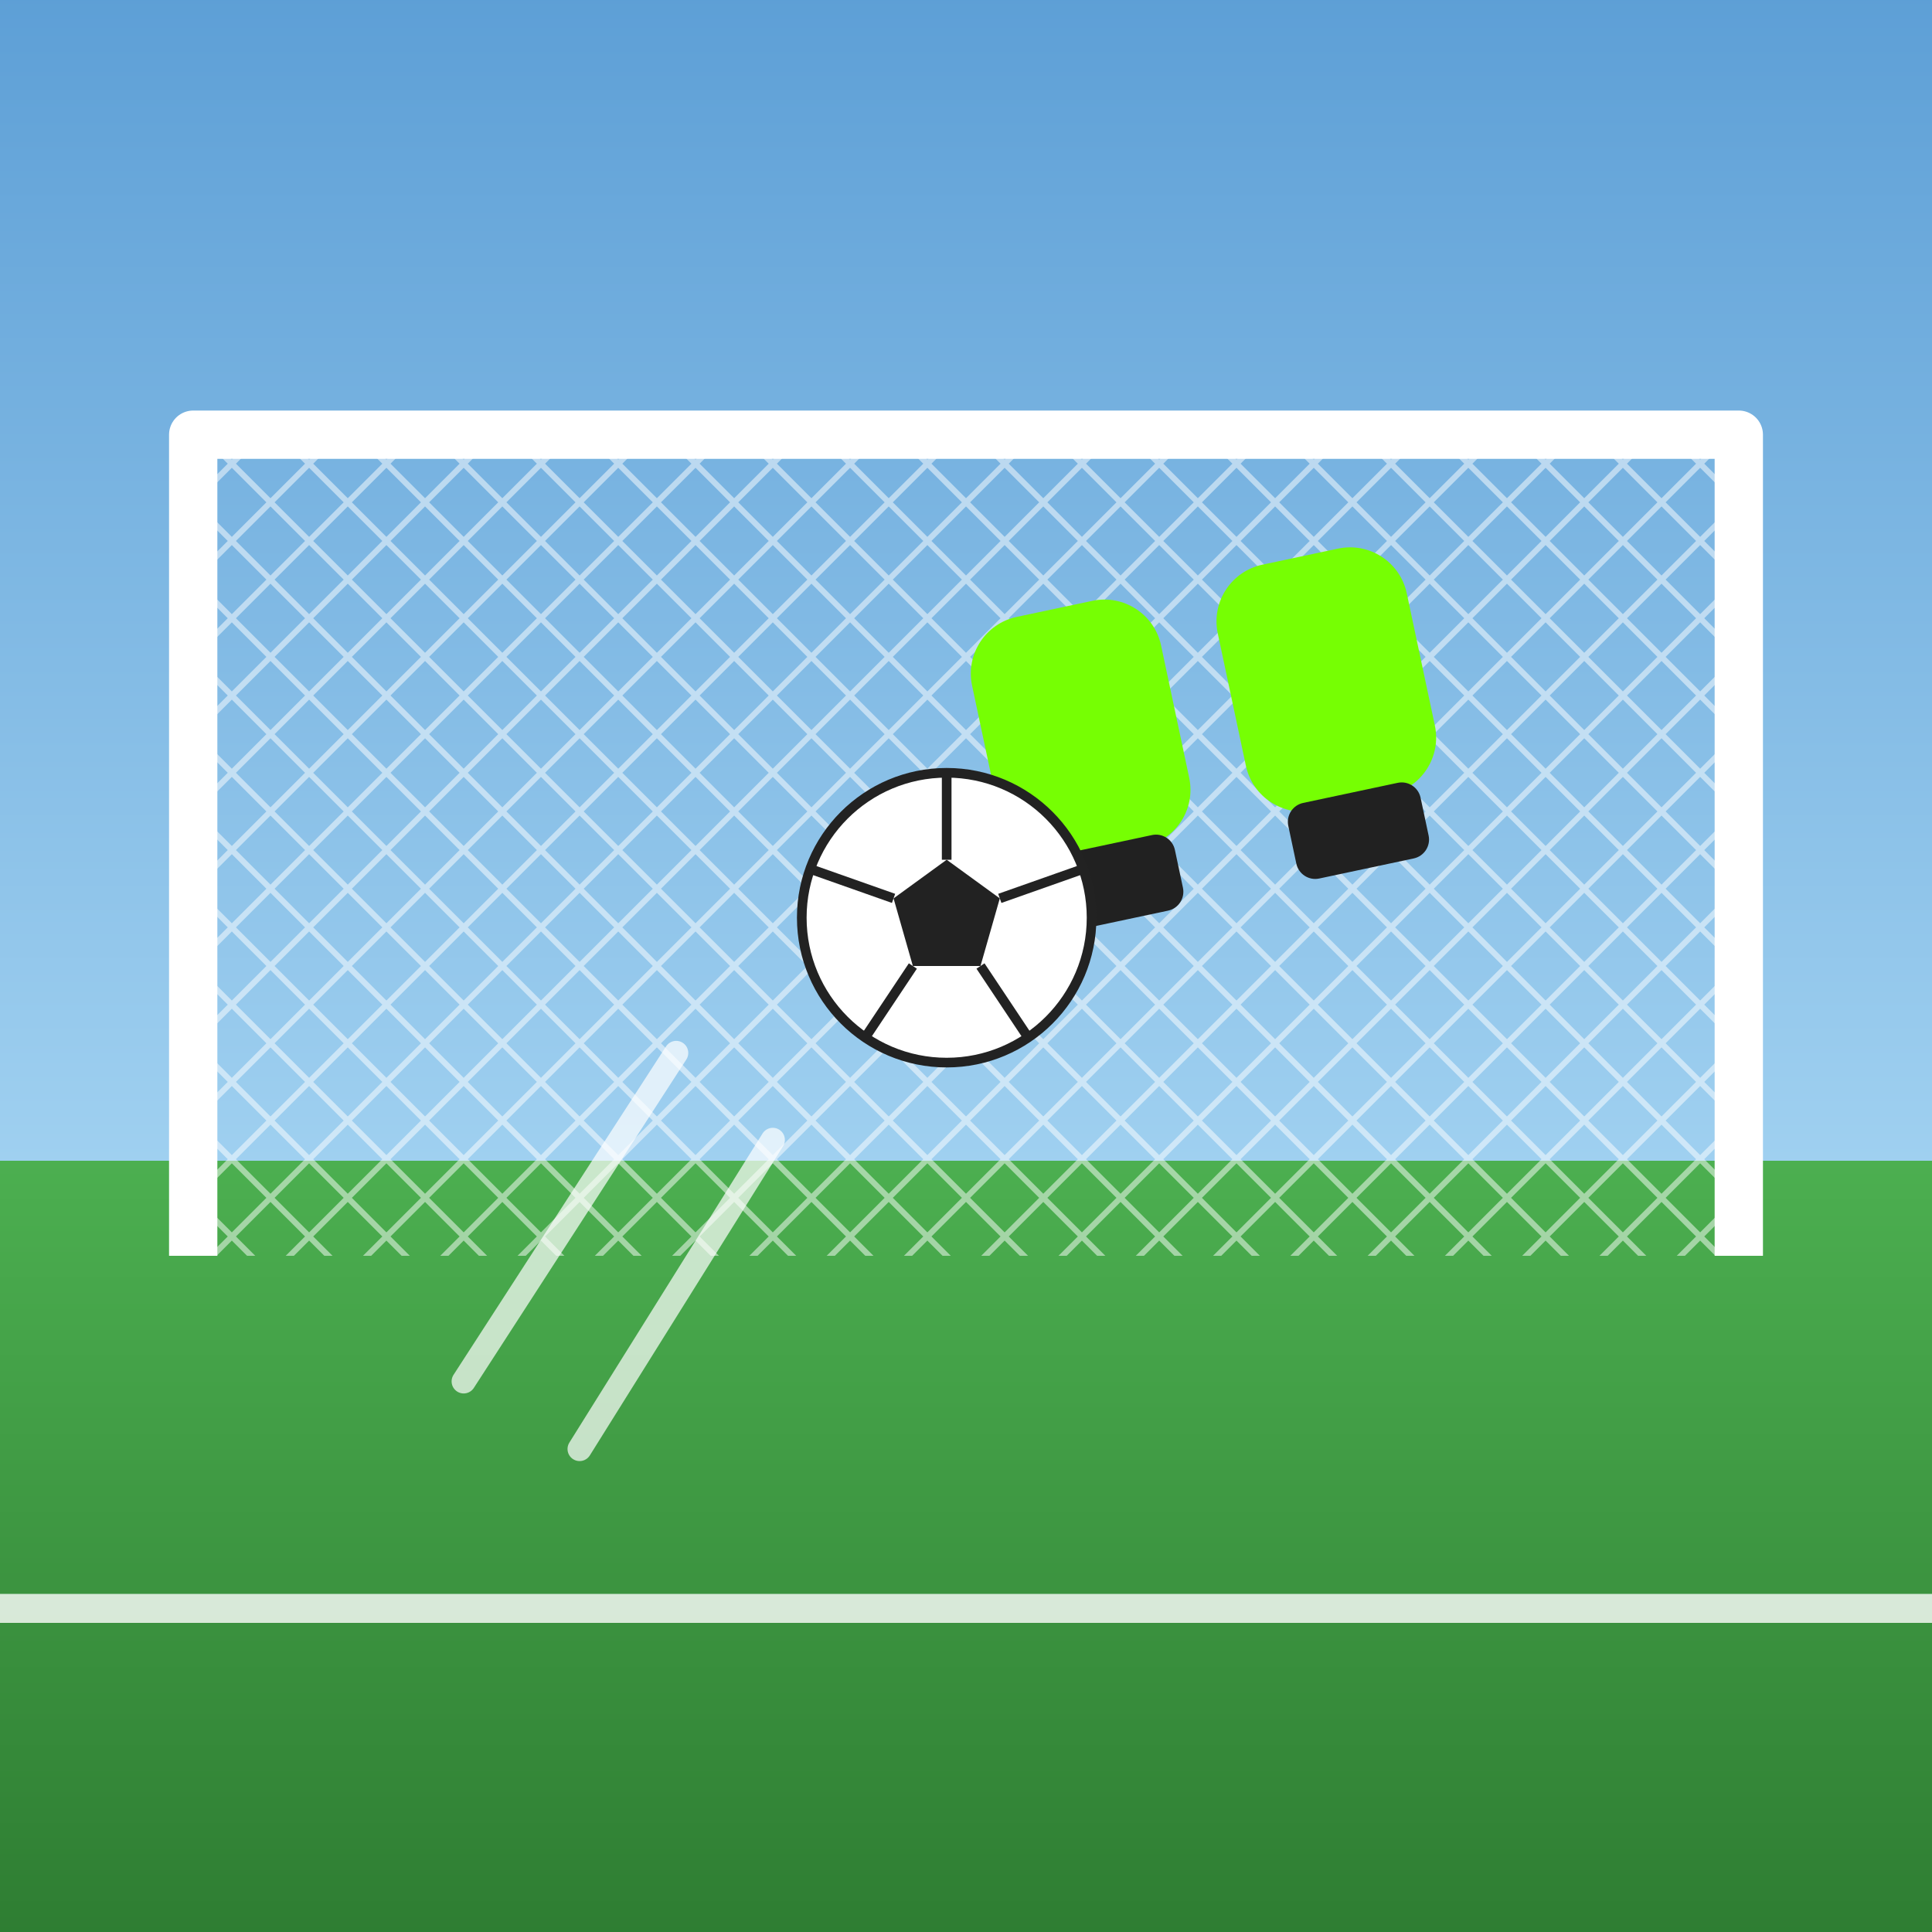
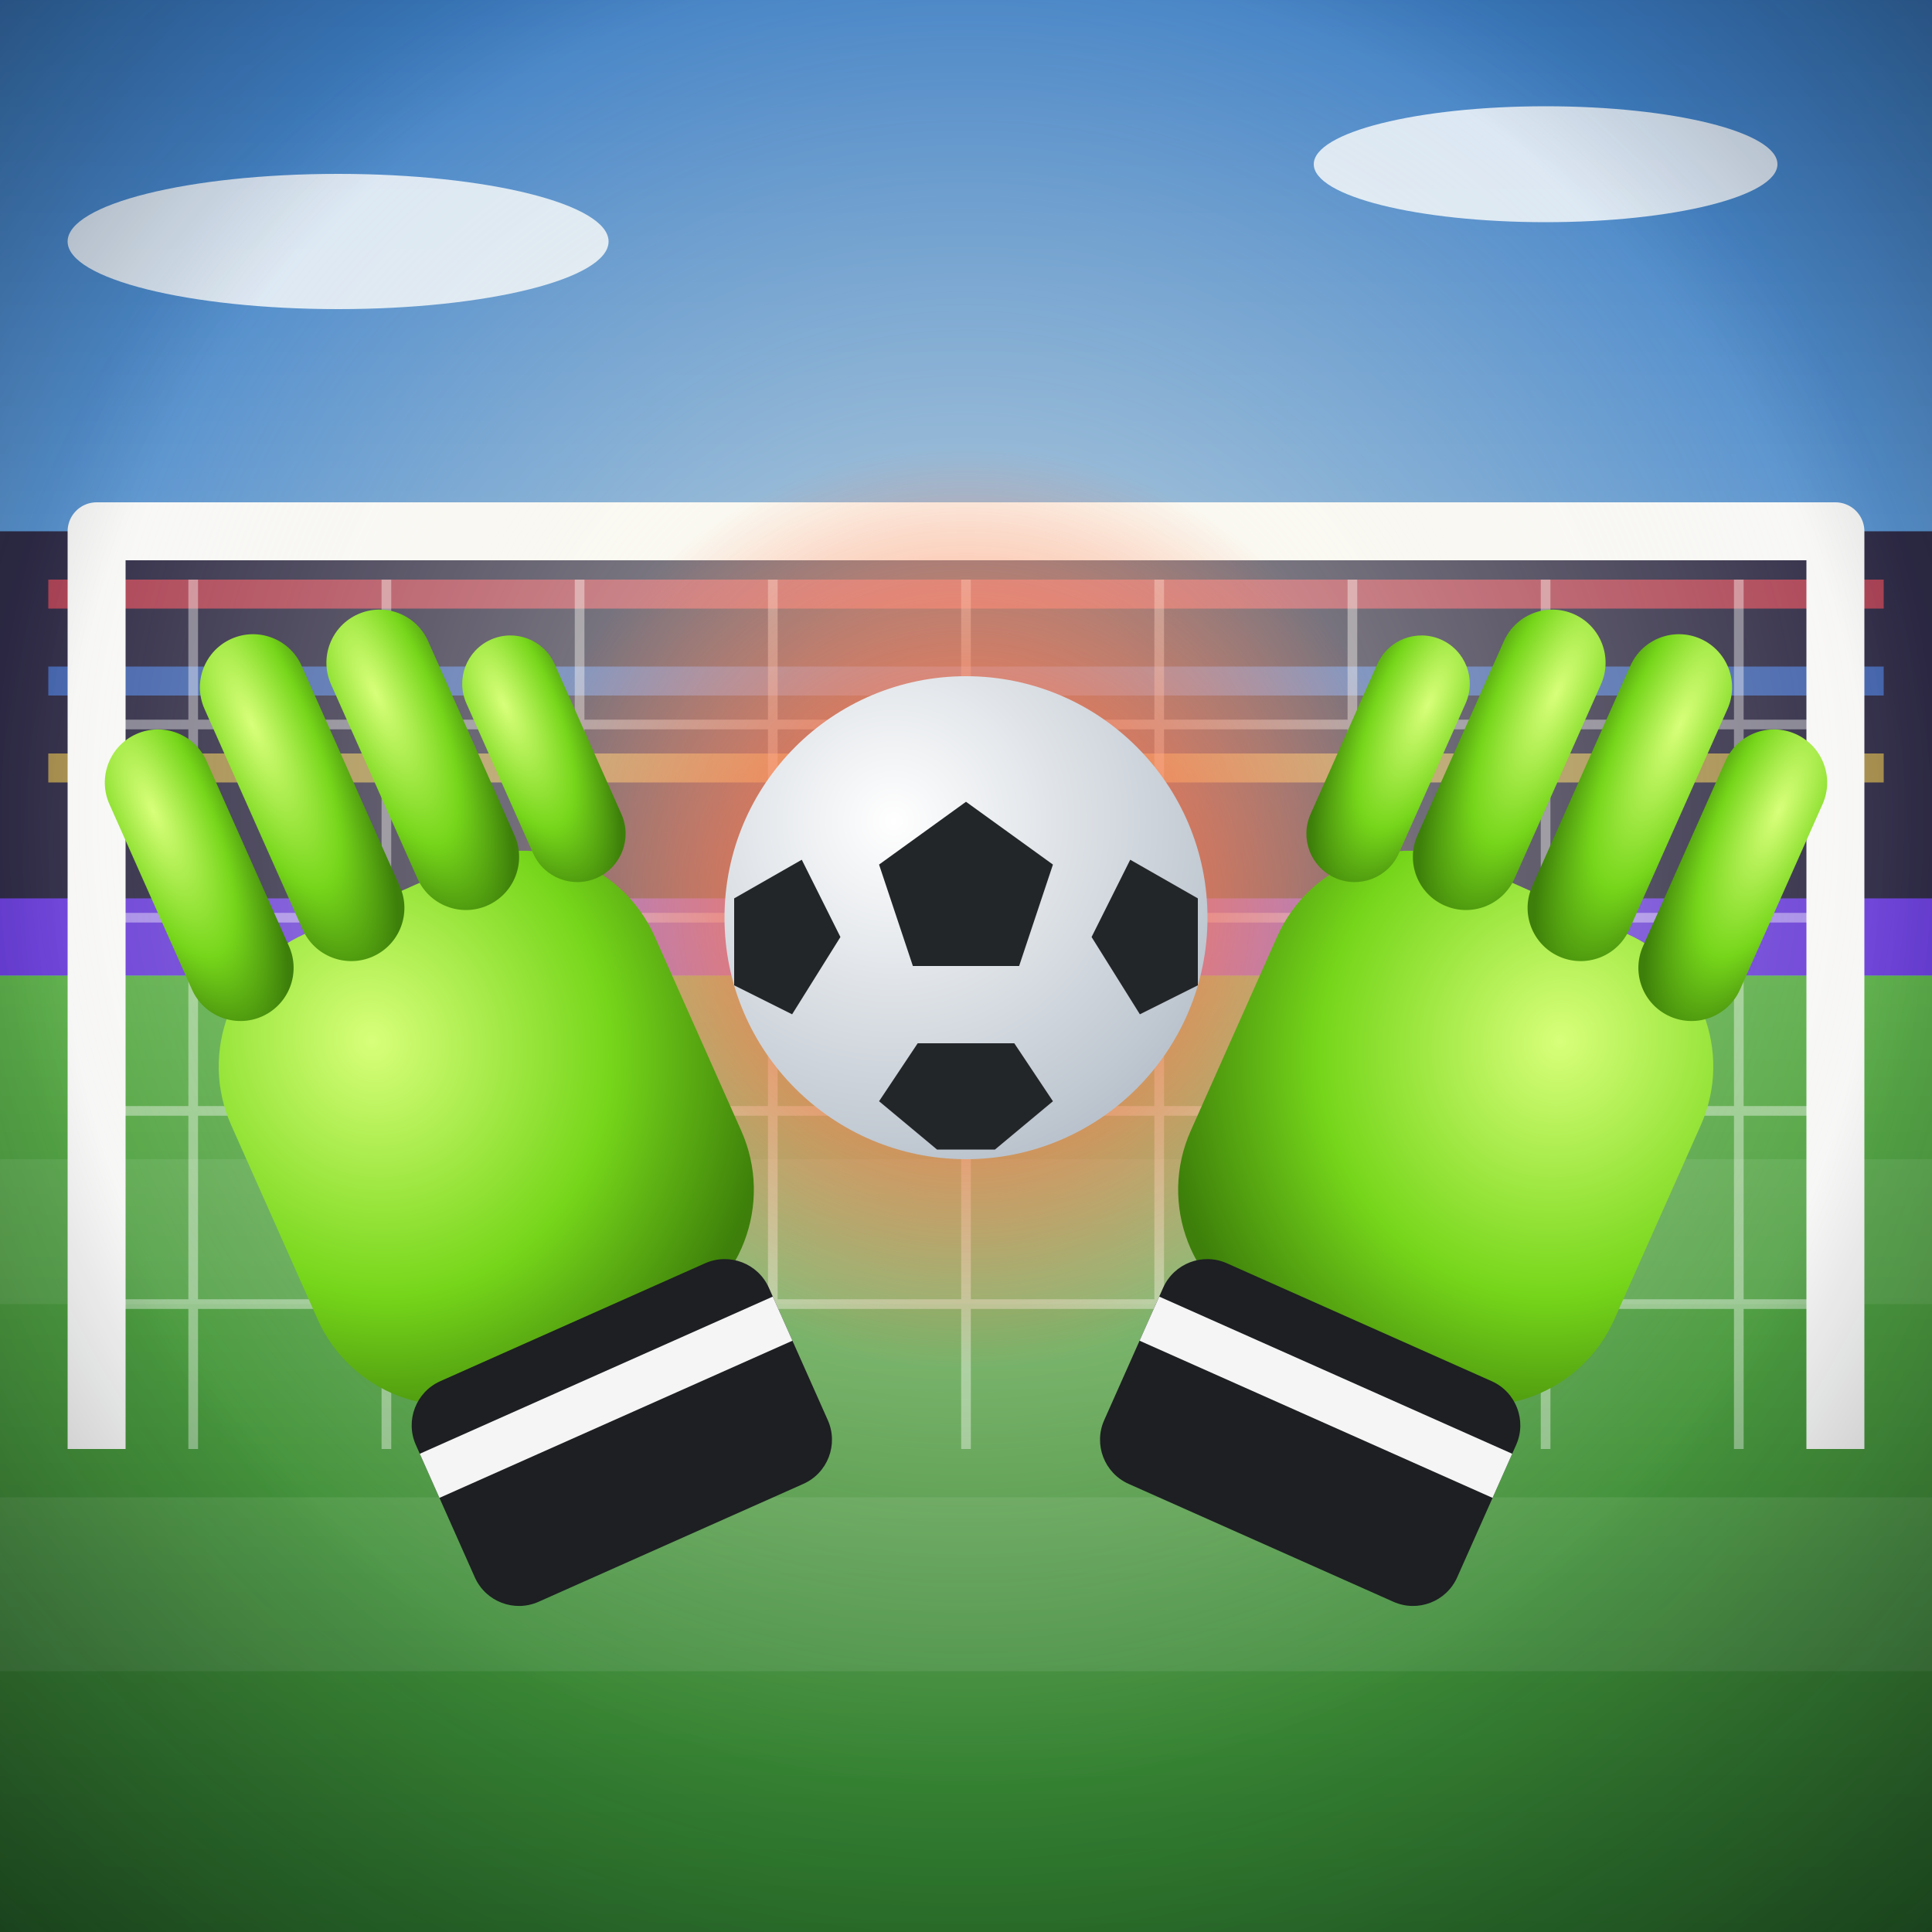
<svg xmlns="http://www.w3.org/2000/svg" viewBox="0 0 400 400">
  <defs>
-     <linearGradient id="fondo" x1="0" y1="0" x2="0" y2="1">
-       <stop offset="0" stop-color="#5d9fd6" />
-       <stop offset="0.6" stop-color="#9fd0f0" />
-       <stop offset="0.6" stop-color="#4caf50" />
-       <stop offset="1" stop-color="#2e7d32" />
+     <linearGradient id="cielo" x1="0" y1="0" x2="0" y2="1">
+       <stop offset="0" stop-color="#3a7cc4" />
+       <stop offset="1" stop-color="#a8d0ec" />
    </linearGradient>
-     <pattern id="red" width="16" height="16" patternUnits="userSpaceOnUse">
-       <path d="M0 0 L16 16 M16 0 L0 16" stroke="#fff" stroke-width="1.2" opacity="0.5" />
-     </pattern>
+     <linearGradient id="cesped" x1="0" y1="0" x2="0" y2="1">
+       <stop offset="0" stop-color="#5cae4a" />
+       <stop offset="1" stop-color="#2e7a2e" />
+     </linearGradient>
+     <radialGradient id="foco" cx="0.5" cy="0.42" r="0.5">
+       <stop offset="0" stop-color="#fffbe6" stop-opacity="0.6" />
+       <stop offset="1" stop-color="#fffbe6" stop-opacity="0" />
+     </radialGradient>
+     <radialGradient id="guante" cx="0.35" cy="0.25" r="0.85">
+       <stop offset="0" stop-color="#d8ff7a" />
+       <stop offset="0.6" stop-color="#76d61a" />
+       <stop offset="1" stop-color="#3d7f0a" />
+     </radialGradient>
+     <radialGradient id="balon" cx="0.35" cy="0.3" r="0.75">
+       <stop offset="0" stop-color="#ffffff" />
+       <stop offset="1" stop-color="#b9c2cc" />
+     </radialGradient>
+     <radialGradient id="impacto">
+       <stop offset="0" stop-color="#ffe0cc" stop-opacity="0.95" />
+       <stop offset="0.4" stop-color="#ff6a3d" stop-opacity="0.7" />
+       <stop offset="1" stop-color="#ff6a3d" stop-opacity="0" />
+     </radialGradient>
+     <radialGradient id="vineta" cx="0.5" cy="0.45" r="0.75">
+       <stop offset="0.62" stop-color="#05060a" stop-opacity="0" />
+       <stop offset="1" stop-color="#05060a" stop-opacity="0.5" />
+     </radialGradient>
  </defs>
-   <rect width="400" height="400" fill="url(#fondo)" />
-   <rect x="40" y="90" width="320" height="170" fill="url(#red)" />
-   <path d="M40 260 V90 H360 V260" fill="none" stroke="#fff" stroke-width="10" stroke-linejoin="round" />
-   <g transform="translate(250 150) rotate(-12)">
-     <rect x="-46" y="-30" width="40" height="52" rx="12" fill="#76ff03" />
-     <rect x="6" y="-30" width="40" height="52" rx="12" fill="#76ff03" />
-     <rect x="-40" y="20" width="28" height="16" rx="4" fill="#212121" />
-     <rect x="12" y="20" width="28" height="16" rx="4" fill="#212121" />
+   <rect width="400" height="400" fill="url(#cielo)" />
+   <g fill="#ffffff" opacity="0.8">
+     <ellipse cx="70" cy="50" rx="56" ry="14" />
+     <ellipse cx="320" cy="34" rx="48" ry="12" />
  </g>
-   <g transform="translate(196 190)">
-     <circle r="30" fill="#fff" stroke="#222" stroke-width="2" />
-     <path d="M0 -12 L11 -4 L7 10 L-7 10 L-11 -4 Z" fill="#222" />
-     <path d="M0 -12 L0 -30 M11 -4 L28 -10 M7 10 L17 25 M-7 10 L-17 25 M-11 -4 L-28 -10" stroke="#222" stroke-width="2" />
+   <path d="M0 110 L400 110 L400 190 L0 190 Z" fill="#2e2a46" />
+   <g fill="#e04a5a" opacity="0.7">
+     <rect x="10" y="120" width="380" height="6" />
  </g>
-   <g stroke="#fff" stroke-width="5" stroke-linecap="round" opacity="0.7">
-     <line x1="120" y1="300" x2="160" y2="236" />
-     <line x1="96" y1="286" x2="140" y2="218" />
+   <g fill="#4a7ad8" opacity="0.7">
+     <rect x="10" y="138" width="380" height="6" />
  </g>
-   <rect x="0" y="330" width="400" height="6" fill="#fff" opacity="0.8" />
+   <g fill="#f2c94c" opacity="0.6">
+     <rect x="10" y="156" width="380" height="6" />
+   </g>
+   <rect x="0" y="186" width="400" height="16" fill="#6a3fd8" />
+   <rect x="0" y="202" width="400" height="198" fill="url(#cesped)" />
+   <g fill="#ffffff" opacity="0.08">
+     <rect x="0" y="240" width="400" height="30" />
+     <rect x="0" y="310" width="400" height="36" />
+   </g>
+   <g stroke="#ffffff" stroke-width="2" opacity="0.4">
+     <path d="M40 120 V300 M80 120 V300 M120 120 V300 M160 120 V300 M200 120 V300 M240 120 V300 M280 120 V300 M320 120 V300 M360 120 V300" />
+     <path d="M20 150 H380 M20 190 H380 M20 230 H380 M20 270 H380" />
+   </g>
+   <path d="M20 300 V110 H380 V300" fill="none" stroke="#f7f7f7" stroke-width="12" stroke-linejoin="round" />
+   <rect width="400" height="400" fill="url(#foco)" />
+   <circle cx="200" cy="188" r="96" fill="url(#impacto)" />
+   <circle cx="200" cy="190" r="50" fill="url(#balon)" />
+   <g fill="#232629">
+     <path d="M200 166 l18 13 l-7 21 h-22 l-7 -21 z" />
+     <path d="M152 186 l14 -8 l8 16 l-10 16 l-12 -6 z" />
+     <path d="M248 186 l-14 -8 l-8 16 l10 16 l12 -6 z" />
+     <path d="M182 228 l8 -12 h20 l8 12 l-12 10 h-12 z" />
+   </g>
+   <g transform="translate(108 250) rotate(-24)">
+     <rect x="-48" y="-70" width="96" height="104" rx="30" fill="url(#guante)" />
+     <rect x="-44" y="-122" width="22" height="64" rx="11" fill="url(#guante)" />
+     <rect x="-18" y="-132" width="22" height="72" rx="11" fill="url(#guante)" />
+     <rect x="8" y="-126" width="22" height="66" rx="11" fill="url(#guante)" />
+     <rect x="32" y="-110" width="20" height="54" rx="10" fill="url(#guante)" />
+     <rect x="-40" y="26" width="80" height="50" rx="10" fill="#1d1f22" />
+     <rect x="-40" y="38" width="80" height="10" fill="#f5f5f5" />
+   </g>
+   <g transform="translate(292 250) rotate(24) scale(-1 1)">
+     <rect x="-48" y="-70" width="96" height="104" rx="30" fill="url(#guante)" />
+     <rect x="-44" y="-122" width="22" height="64" rx="11" fill="url(#guante)" />
+     <rect x="-18" y="-132" width="22" height="72" rx="11" fill="url(#guante)" />
+     <rect x="8" y="-126" width="22" height="66" rx="11" fill="url(#guante)" />
+     <rect x="32" y="-110" width="20" height="54" rx="10" fill="url(#guante)" />
+     <rect x="-40" y="26" width="80" height="50" rx="10" fill="#1d1f22" />
+     <rect x="-40" y="38" width="80" height="10" fill="#f5f5f5" />
+   </g>
+   <rect width="400" height="400" fill="url(#vineta)" />
</svg>
